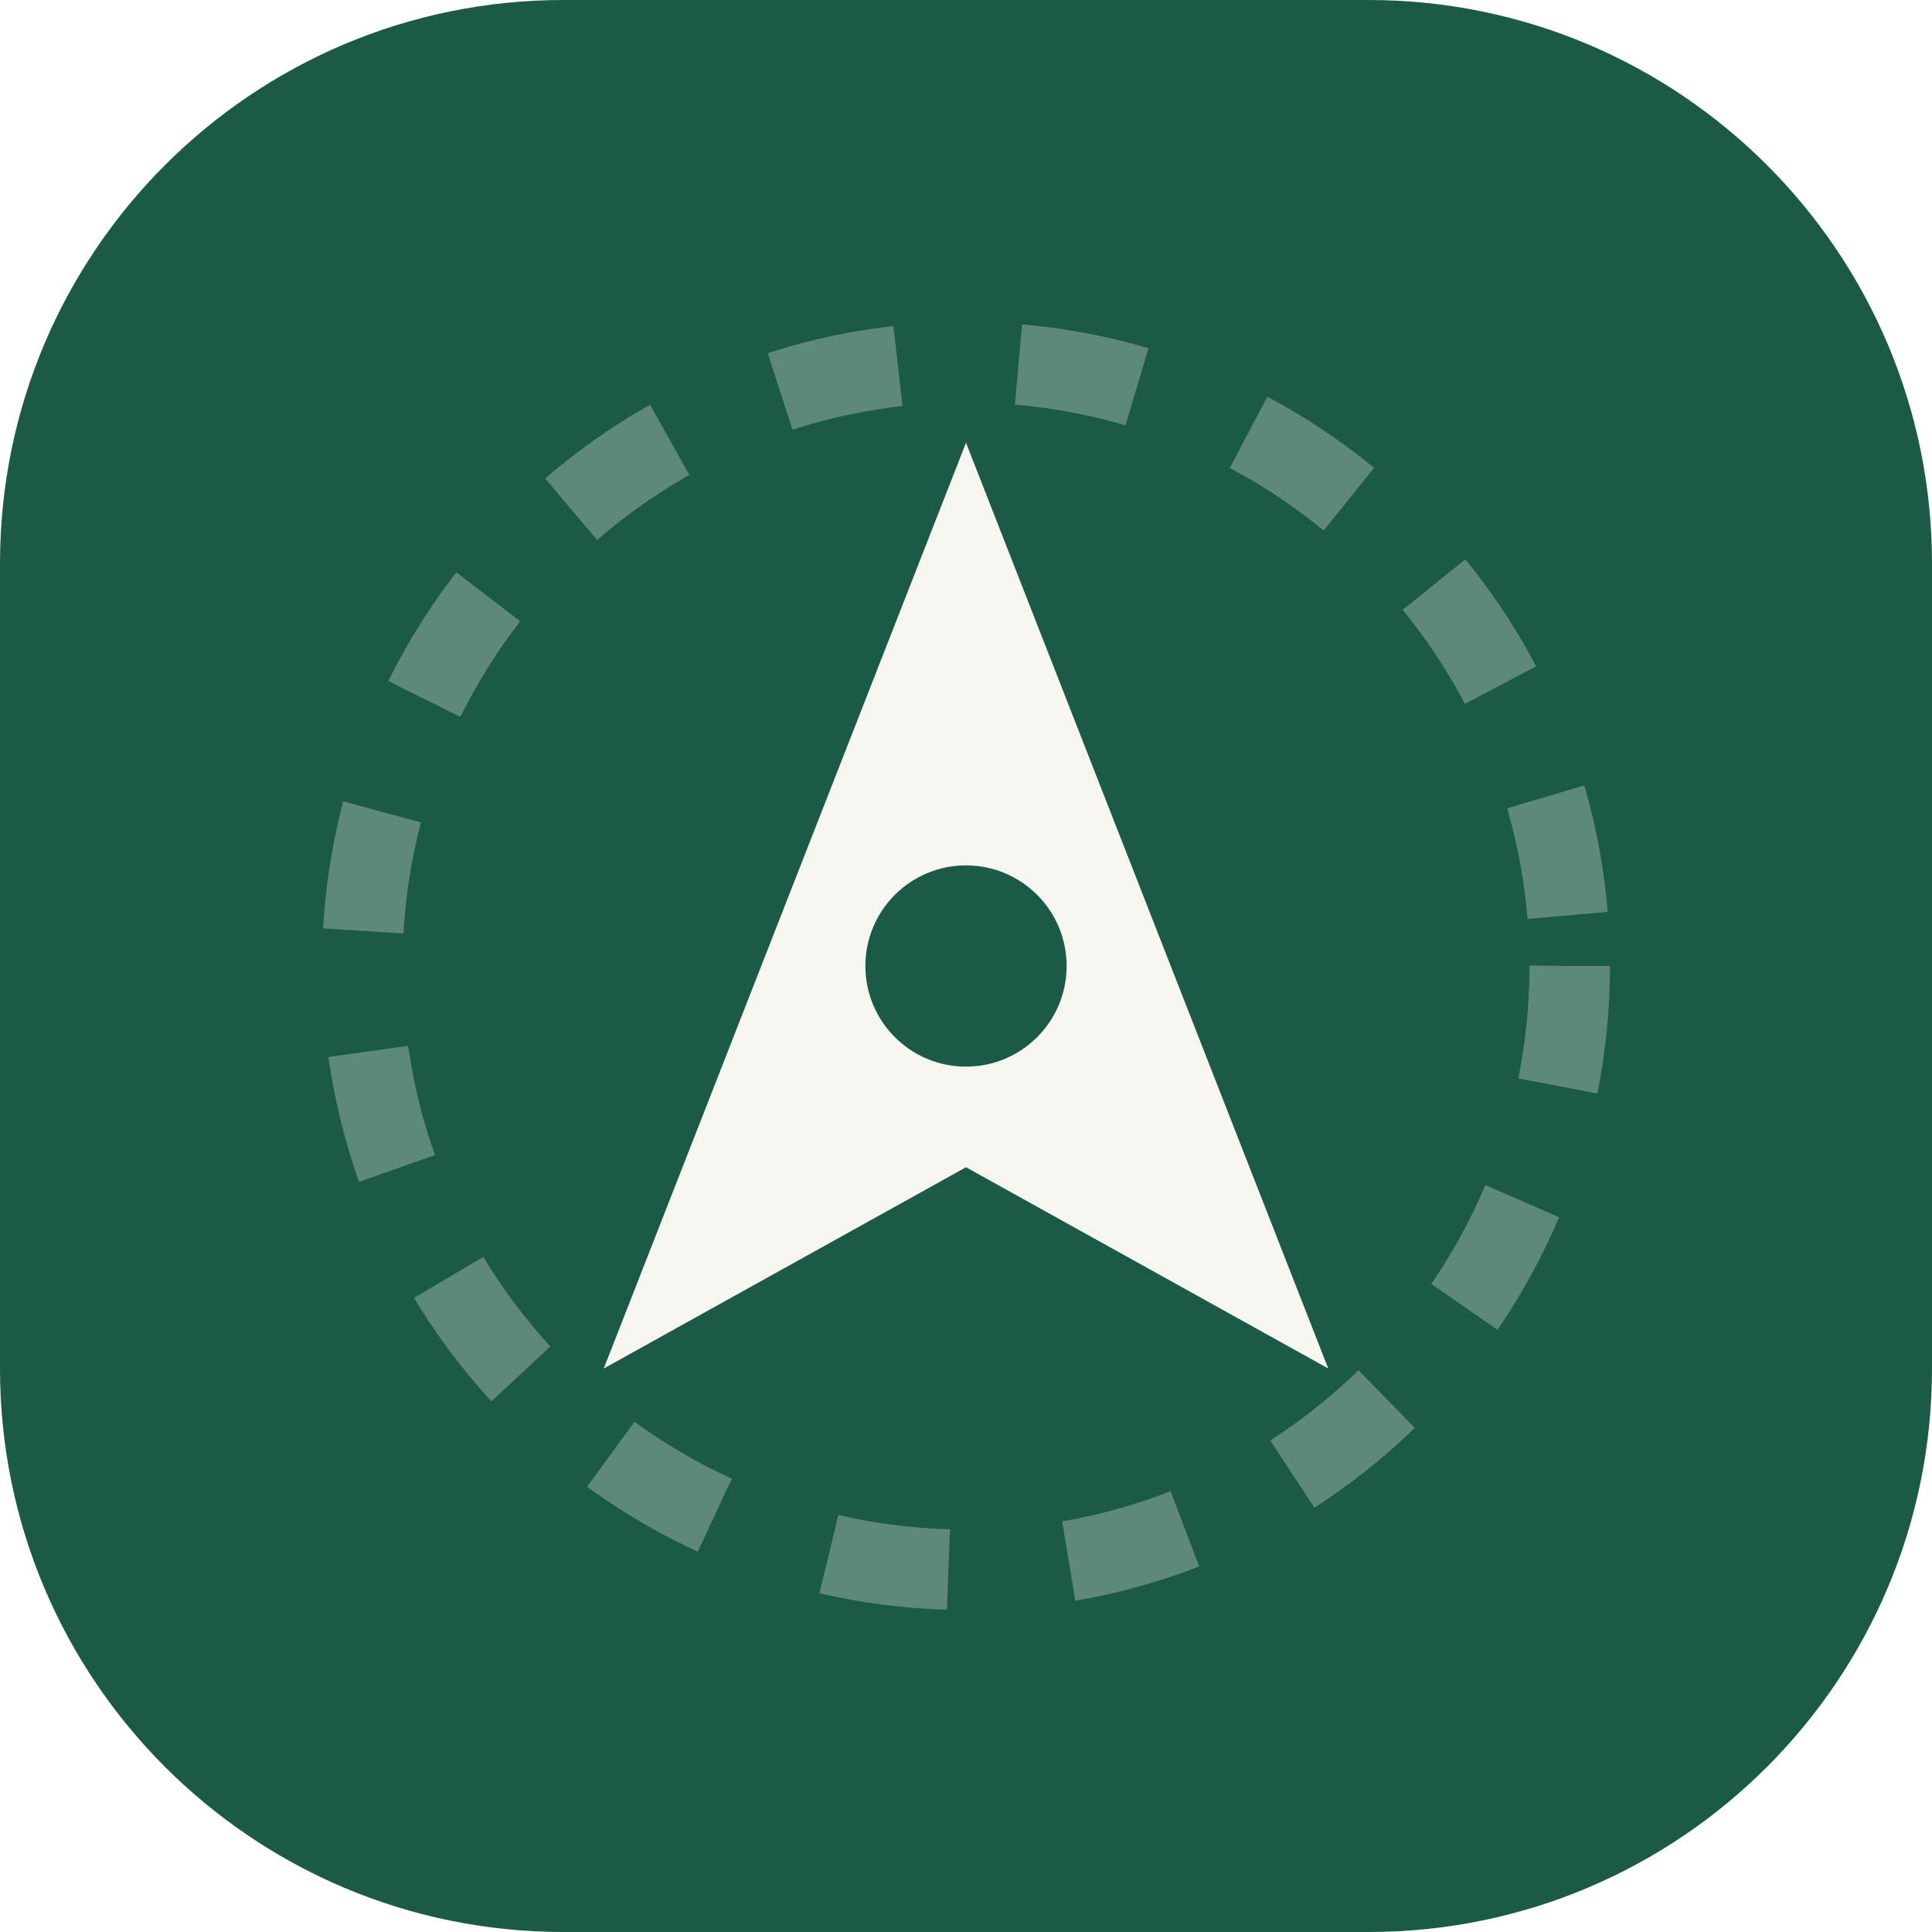
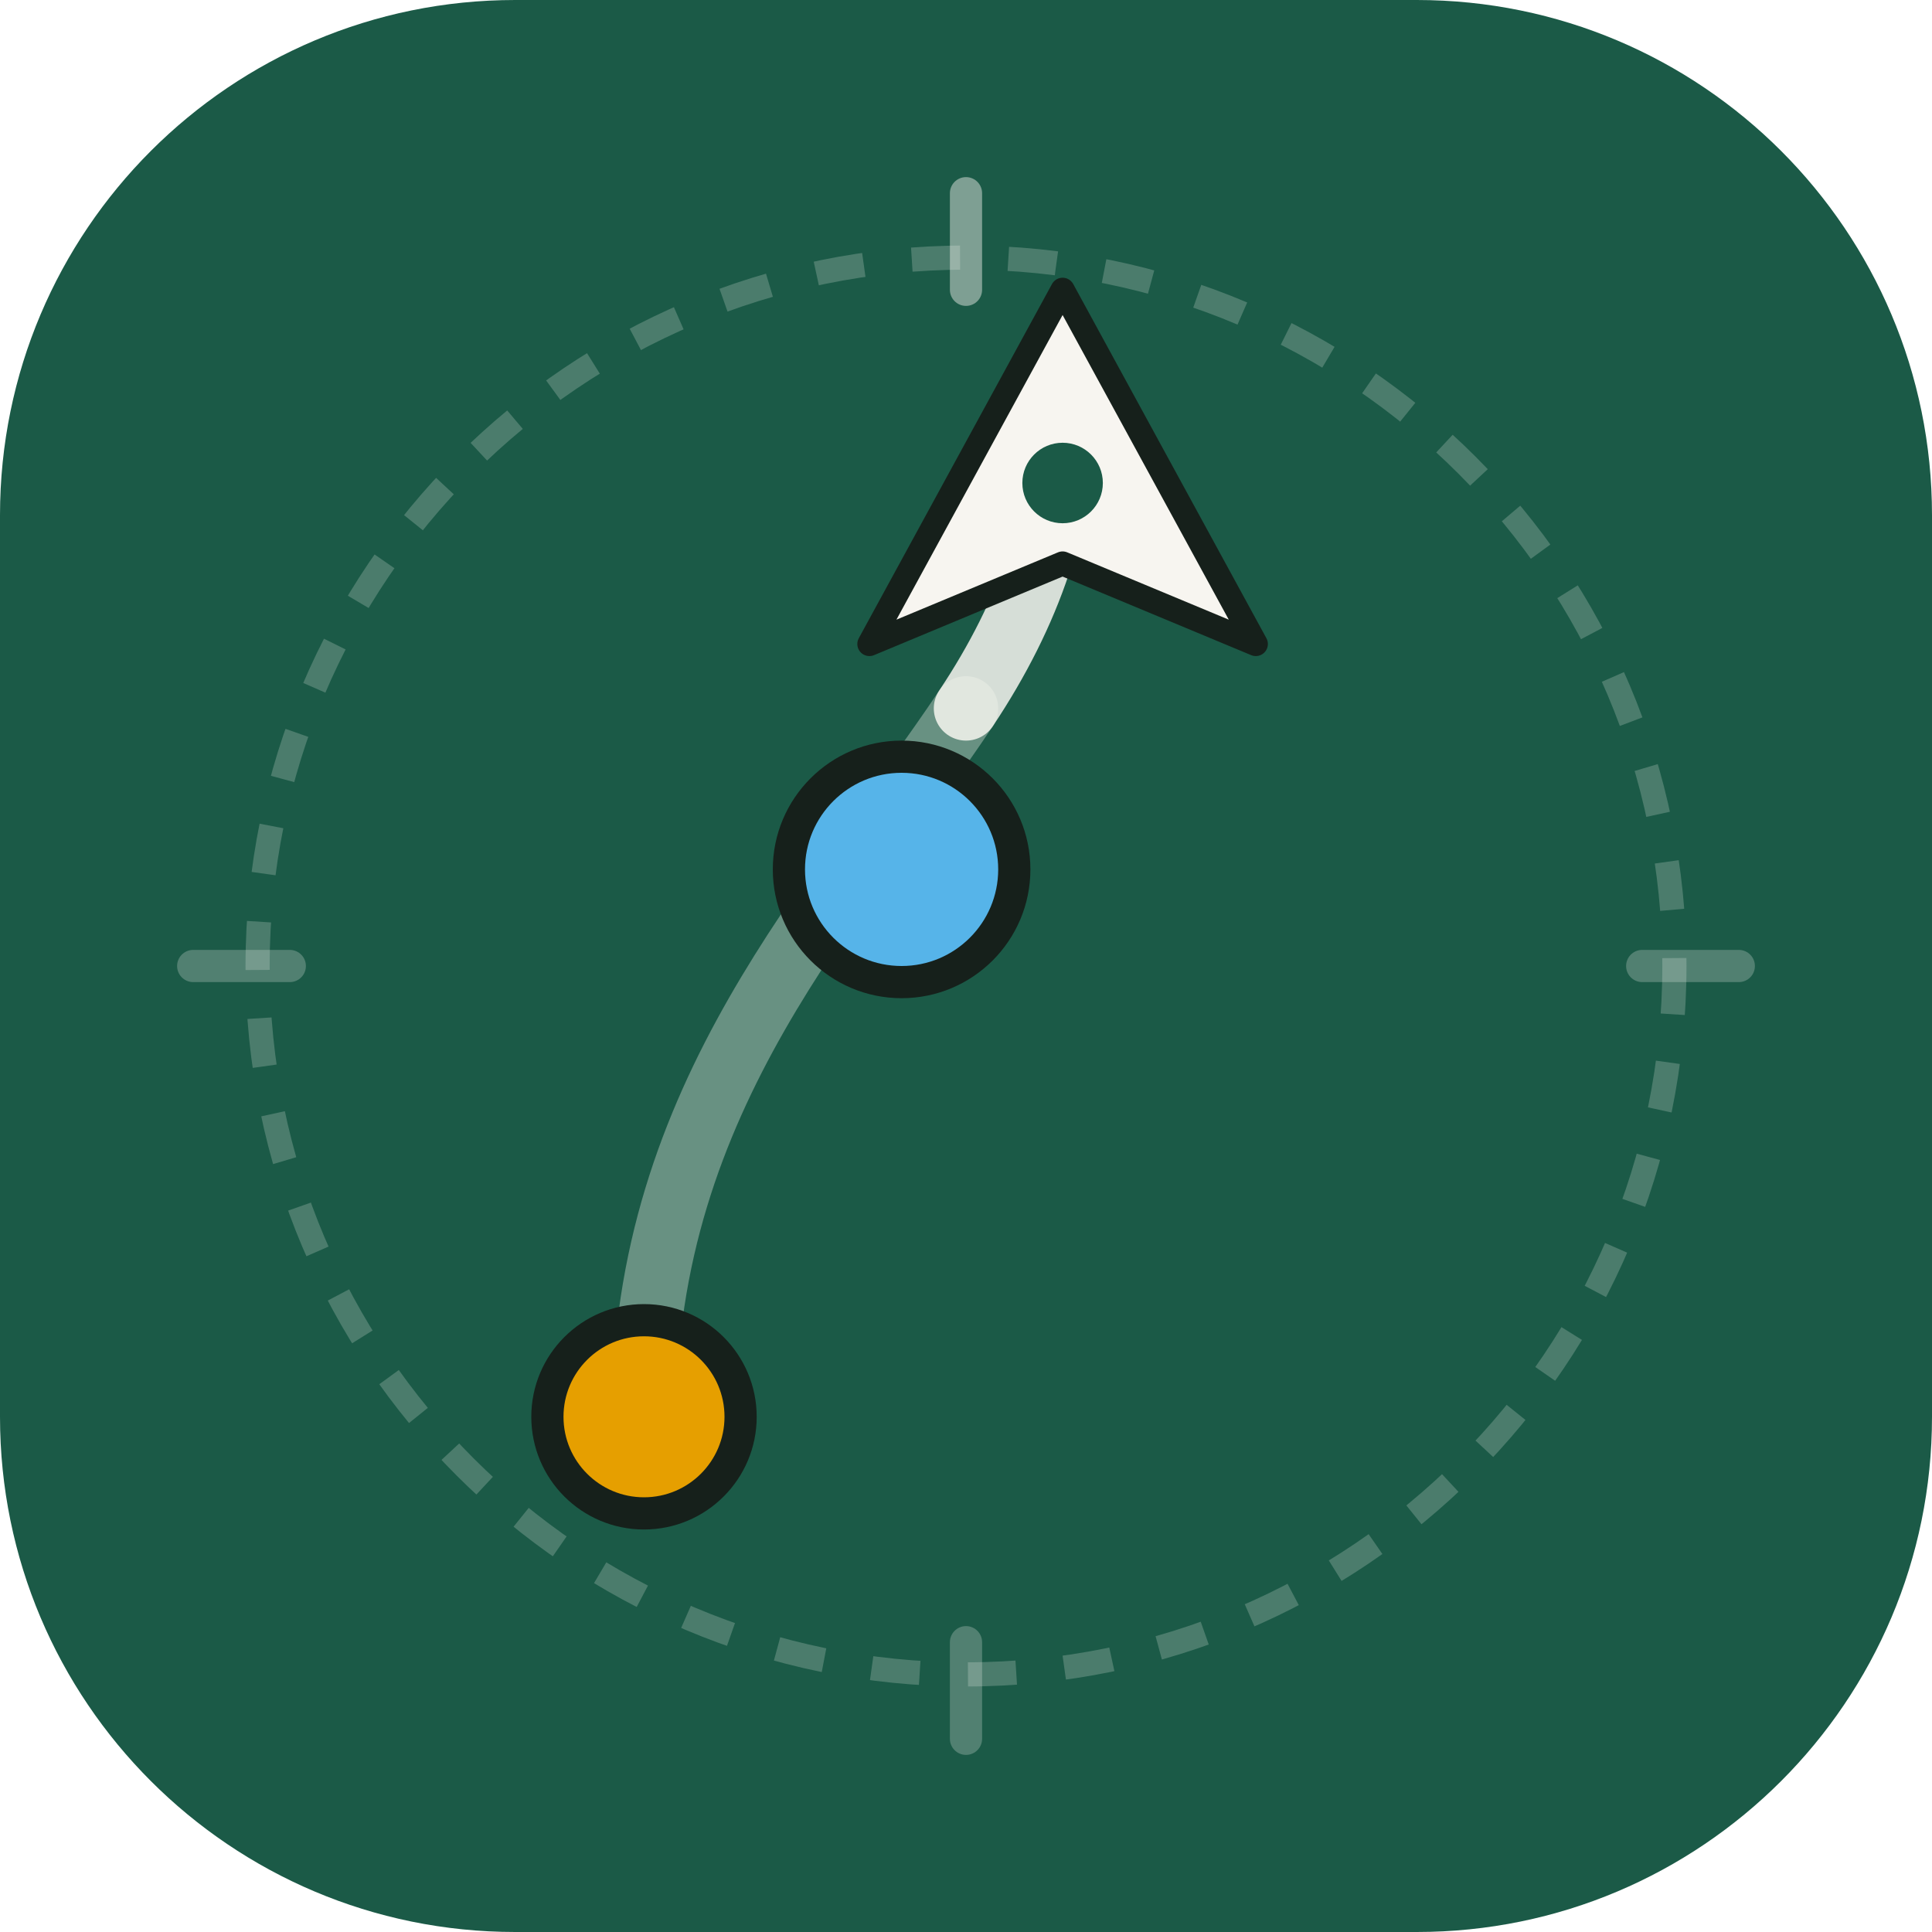
- <svg xmlns="http://www.w3.org/2000/svg" viewBox="0 0 48 48" width="48" height="48" fill="none">
-   <rect width="48" height="48" rx="14" fill="#1B5A47" />
-   <circle cx="24" cy="24" r="15" stroke="#F7F5F0" stroke-width="2" stroke-opacity="0.3" stroke-dasharray="3 3" />
-   <path d="M24 11L33 34L24 29L15 34L24 11Z" fill="#F7F5F0" />
-   <circle cx="24" cy="24" r="2.5" fill="#1B5A47" />
+ <svg xmlns="http://www.w3.org/2000/svg" viewBox="0 0 120 120" width="120" height="120" fill="none">
+   <rect width="120" height="120" rx="32" fill="#1B5A47" />
+   <circle cx="60" cy="60" r="44" stroke="#F7F5F0" stroke-width="1.5" stroke-opacity="0.22" stroke-dasharray="3 3" />
+   <line x1="60" y1="12" x2="60" y2="18" stroke="#F7F5F0" stroke-width="2" stroke-opacity="0.45" stroke-linecap="round" />
+   <line x1="60" y1="102" x2="60" y2="108" stroke="#F7F5F0" stroke-width="2" stroke-opacity="0.25" stroke-linecap="round" />
+   <line x1="12" y1="60" x2="18" y2="60" stroke="#F7F5F0" stroke-width="2" stroke-opacity="0.25" stroke-linecap="round" />
+   <line x1="102" y1="60" x2="108" y2="60" stroke="#F7F5F0" stroke-width="2" stroke-opacity="0.25" stroke-linecap="round" />
+   <path d="M 40 88 C 40 68, 52 56, 60 44" stroke="#F7F5F0" stroke-width="4" stroke-linecap="round" stroke-opacity="0.35" />
+   <path d="M 60 44 C 64 38, 66 32, 66 26" stroke="#F7F5F0" stroke-width="4" stroke-linecap="round" stroke-opacity="0.85" />
+   <circle cx="40" cy="88" r="6" fill="#E69F00" stroke="#16201B" stroke-width="2" />
+   <circle cx="56" cy="54" r="7" fill="#56B4E9" stroke="#16201B" stroke-width="2" />
+   <path d="M 66 18 L 78 40 L 66 35 L 54 40 Z" fill="#F7F5F0" stroke="#16201B" stroke-width="1.5" stroke-linejoin="round" />
+   <circle cx="66" cy="30" r="2.5" fill="#1B5A47" />
</svg>
